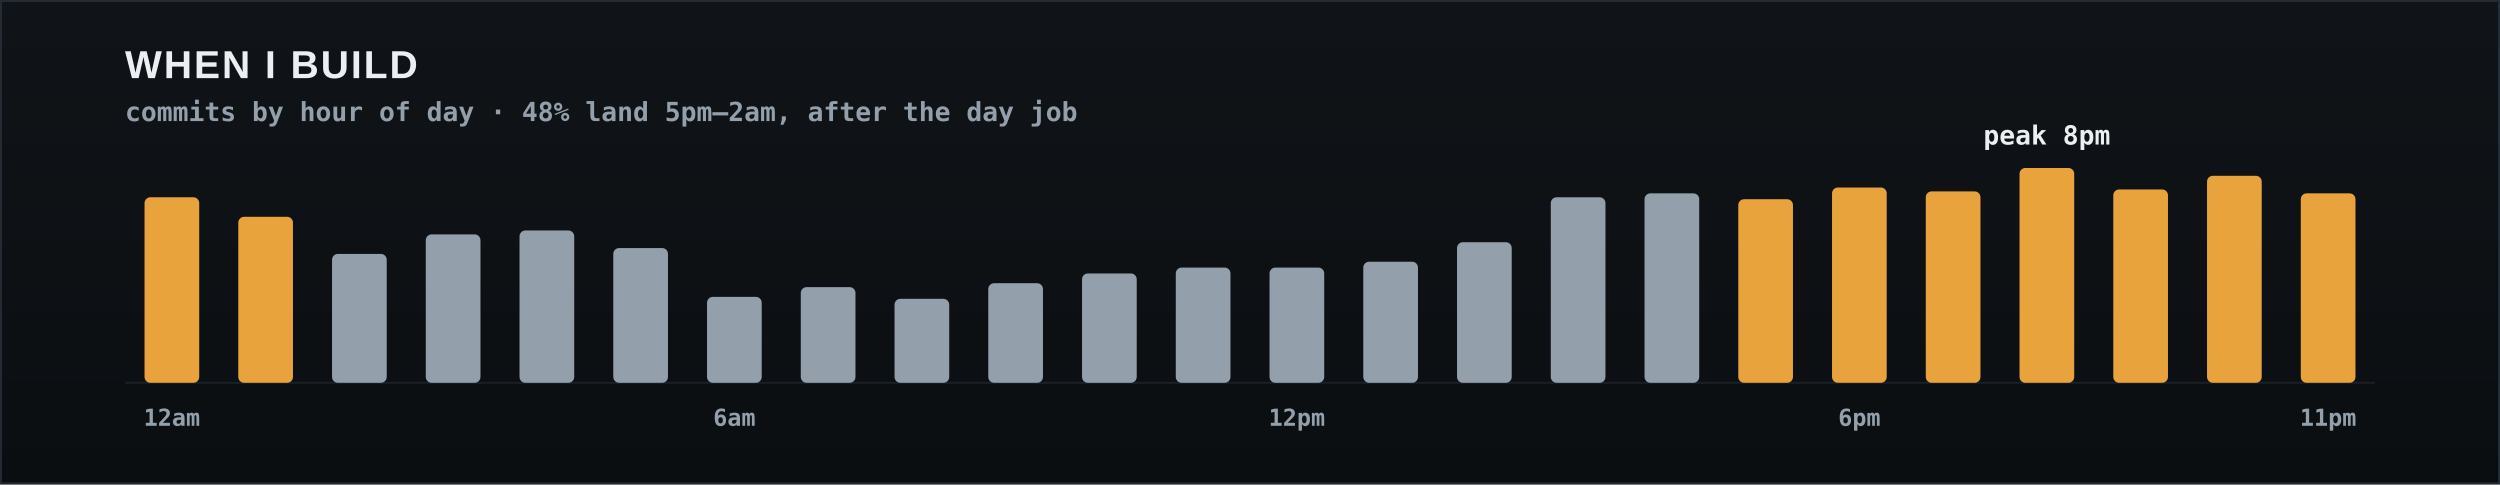
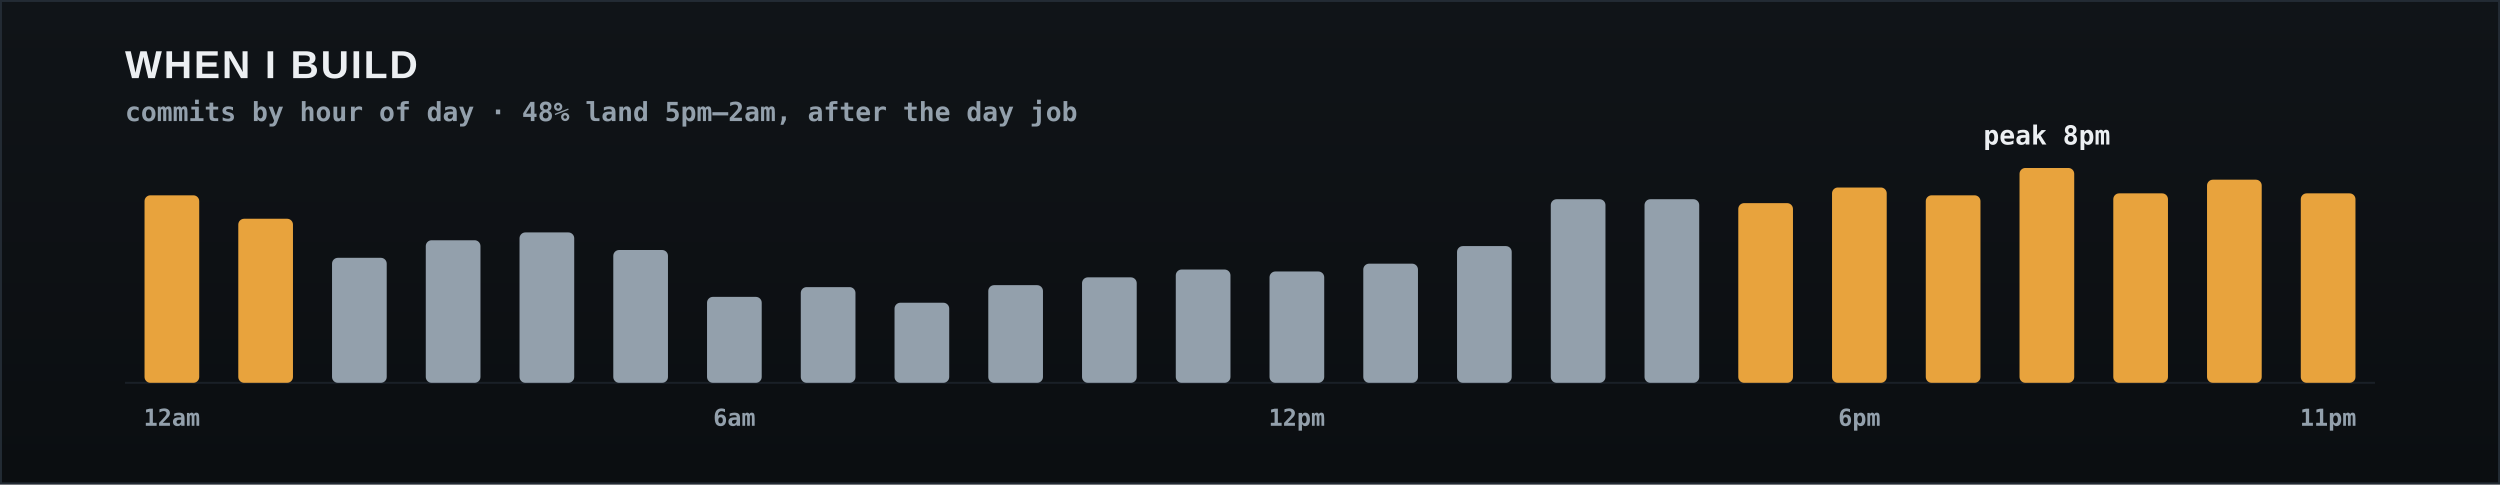
<svg xmlns="http://www.w3.org/2000/svg" width="1280" height="248" viewBox="0 0 1280 248" role="img" aria-label="Commits by hour of day: 48 percent land between 5pm and 2am, peaking at 20:00">
  <defs>
    <linearGradient id="g" x1="0" y1="0" x2="0" y2="1">
      <stop offset="0" stop-color="#101418" />
      <stop offset="1" stop-color="#0b0e11" />
    </linearGradient>
  </defs>
  <rect width="1280" height="248" fill="url(#g)" />
  <rect x="0.5" y="0.5" width="1279" height="247" fill="none" stroke="#232b34" />
  <text x="64" y="40" font-family="Avenir Next, Helvetica Neue, Arial, sans-serif" font-size="20" font-weight="700" letter-spacing="1" fill="#eceff2">WHEN I BUILD</text>
  <text x="64" y="62" font-family="SF Mono, Menlo, Consolas, monospace" font-size="13.5" font-weight="600" fill="#93a0ac">commits by hour of day · 48% land 5pm–2am, after the day job</text>
  <line x1="64" y1="196" x2="1216" y2="196" stroke="#1a2027" />
-   <rect x="74" y="101" width="28" height="95" rx="3" fill="#e8a33d" />
-   <rect x="122" y="111" width="28" height="85" rx="3" fill="#e8a33d" />
-   <rect x="170" y="130" width="28" height="66" rx="3" fill="#93a0ac" />
-   <rect x="218" y="120" width="28" height="76" rx="3" fill="#93a0ac" />
-   <rect x="266" y="118" width="28" height="78" rx="3" fill="#93a0ac" />
-   <rect x="314" y="127" width="28" height="69" rx="3" fill="#93a0ac" />
+   <rect x="74" y="100" width="28" height="96" rx="3" fill="#e8a33d" />
+   <rect x="122" y="112" width="28" height="84" rx="3" fill="#e8a33d" />
+   <rect x="170" y="132" width="28" height="64" rx="3" fill="#93a0ac" />
+   <rect x="218" y="123" width="28" height="73" rx="3" fill="#93a0ac" />
+   <rect x="266" y="119" width="28" height="77" rx="3" fill="#93a0ac" />
+   <rect x="314" y="128" width="28" height="68" rx="3" fill="#93a0ac" />
  <rect x="362" y="152" width="28" height="44" rx="3" fill="#93a0ac" />
  <rect x="410" y="147" width="28" height="49" rx="3" fill="#93a0ac" />
-   <rect x="458" y="153" width="28" height="43" rx="3" fill="#93a0ac" />
-   <rect x="506" y="145" width="28" height="51" rx="3" fill="#93a0ac" />
-   <rect x="554" y="140" width="28" height="56" rx="3" fill="#93a0ac" />
-   <rect x="602" y="137" width="28" height="59" rx="3" fill="#93a0ac" />
-   <rect x="650" y="137" width="28" height="59" rx="3" fill="#93a0ac" />
-   <rect x="698" y="134" width="28" height="62" rx="3" fill="#93a0ac" />
-   <rect x="746" y="124" width="28" height="72" rx="3" fill="#93a0ac" />
-   <rect x="794" y="101" width="28" height="95" rx="3" fill="#93a0ac" />
-   <rect x="842" y="99" width="28" height="97" rx="3" fill="#93a0ac" />
-   <rect x="890" y="102" width="28" height="94" rx="3" fill="#e8a33d" />
+   <rect x="458" y="155" width="28" height="41" rx="3" fill="#93a0ac" />
+   <rect x="506" y="146" width="28" height="50" rx="3" fill="#93a0ac" />
+   <rect x="554" y="142" width="28" height="54" rx="3" fill="#93a0ac" />
+   <rect x="602" y="138" width="28" height="58" rx="3" fill="#93a0ac" />
+   <rect x="650" y="139" width="28" height="57" rx="3" fill="#93a0ac" />
+   <rect x="698" y="135" width="28" height="61" rx="3" fill="#93a0ac" />
+   <rect x="746" y="126" width="28" height="70" rx="3" fill="#93a0ac" />
+   <rect x="794" y="102" width="28" height="94" rx="3" fill="#93a0ac" />
+   <rect x="842" y="102" width="28" height="94" rx="3" fill="#93a0ac" />
+   <rect x="890" y="104" width="28" height="92" rx="3" fill="#e8a33d" />
  <rect x="938" y="96" width="28" height="100" rx="3" fill="#e8a33d" />
-   <rect x="986" y="98" width="28" height="98" rx="3" fill="#e8a33d" />
+   <rect x="986" y="100" width="28" height="96" rx="3" fill="#e8a33d" />
  <rect x="1034" y="86" width="28" height="110" rx="3" fill="#e8a33d" />
-   <rect x="1082" y="97" width="28" height="99" rx="3" fill="#e8a33d" />
-   <rect x="1130" y="90" width="28" height="106" rx="3" fill="#e8a33d" />
+   <rect x="1082" y="99" width="28" height="97" rx="3" fill="#e8a33d" />
+   <rect x="1130" y="92" width="28" height="104" rx="3" fill="#e8a33d" />
  <rect x="1178" y="99" width="28" height="97" rx="3" fill="#e8a33d" />
  <text x="88" y="218" font-family="SF Mono, Menlo, Consolas, monospace" font-size="12" font-weight="600" fill="#93a0ac" text-anchor="middle">12am</text>
  <text x="376" y="218" font-family="SF Mono, Menlo, Consolas, monospace" font-size="12" font-weight="600" fill="#93a0ac" text-anchor="middle">6am</text>
  <text x="664" y="218" font-family="SF Mono, Menlo, Consolas, monospace" font-size="12" font-weight="600" fill="#93a0ac" text-anchor="middle">12pm</text>
  <text x="952" y="218" font-family="SF Mono, Menlo, Consolas, monospace" font-size="12" font-weight="600" fill="#93a0ac" text-anchor="middle">6pm</text>
  <text x="1192" y="218" font-family="SF Mono, Menlo, Consolas, monospace" font-size="12" font-weight="600" fill="#93a0ac" text-anchor="middle">11pm</text>
  <text x="1048" y="74" font-family="SF Mono, Menlo, Consolas, monospace" font-size="13.5" font-weight="700" fill="#eceff2" text-anchor="middle">peak 8pm</text>
</svg>
